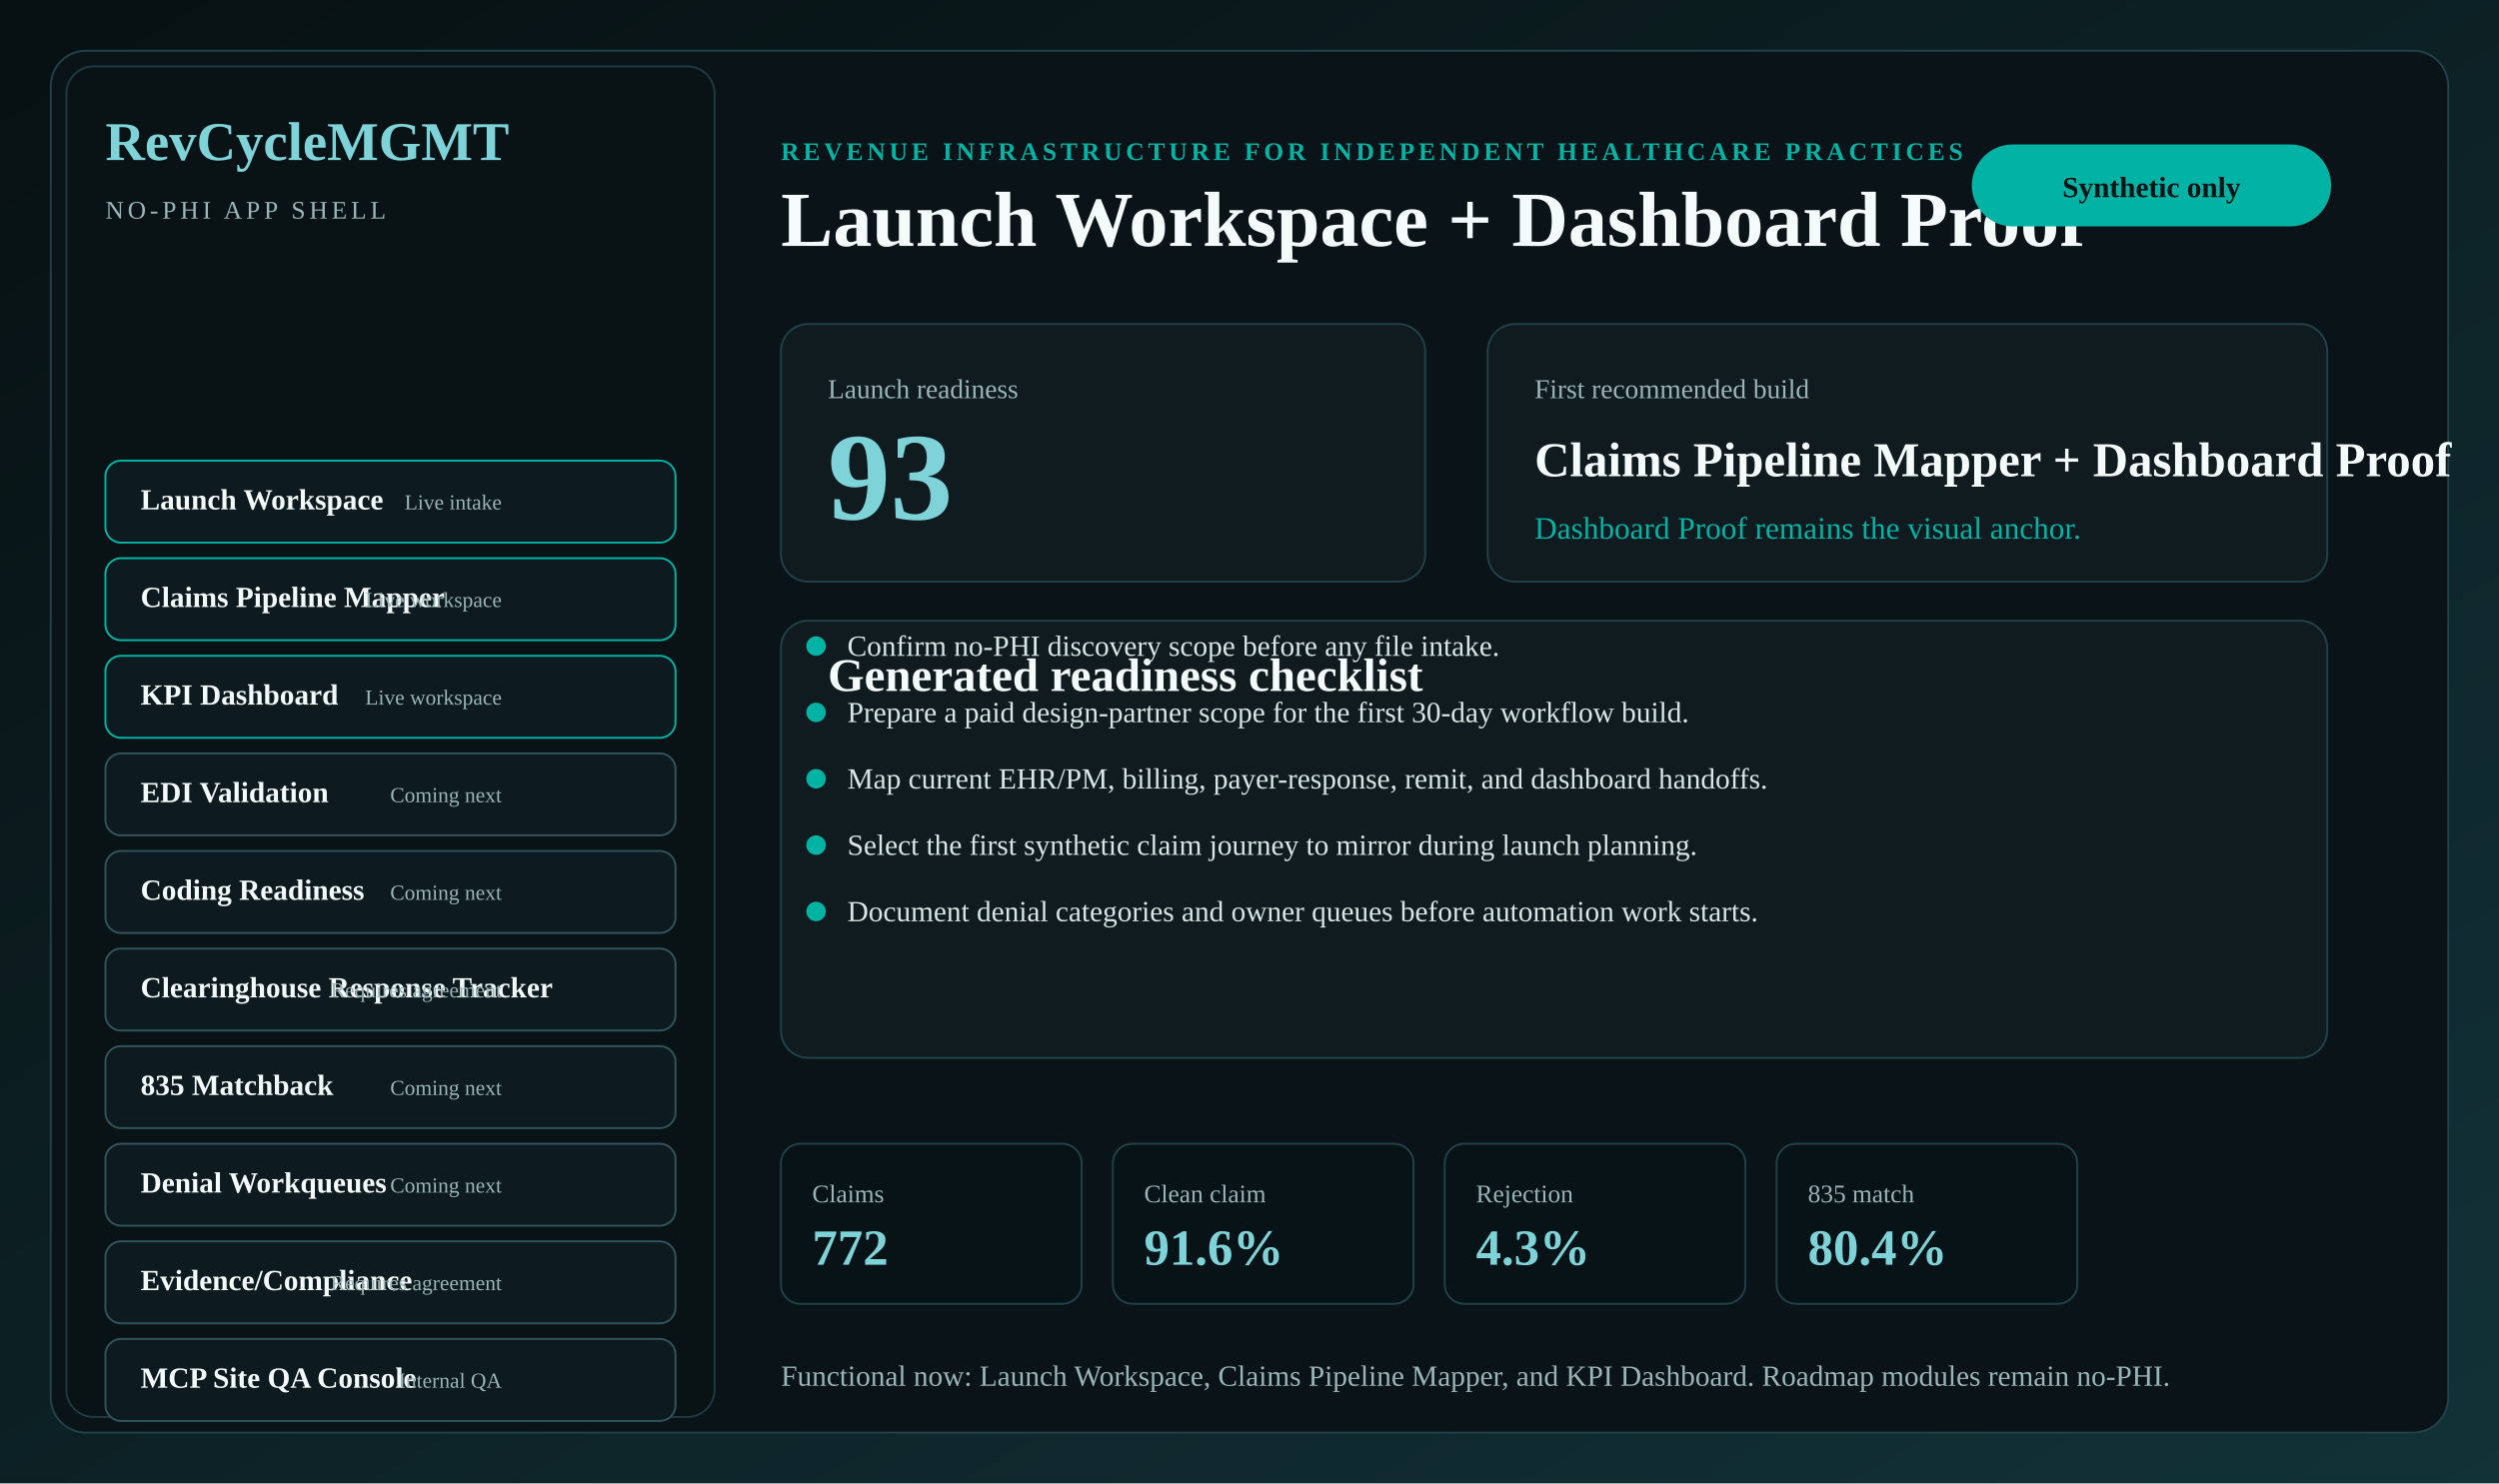
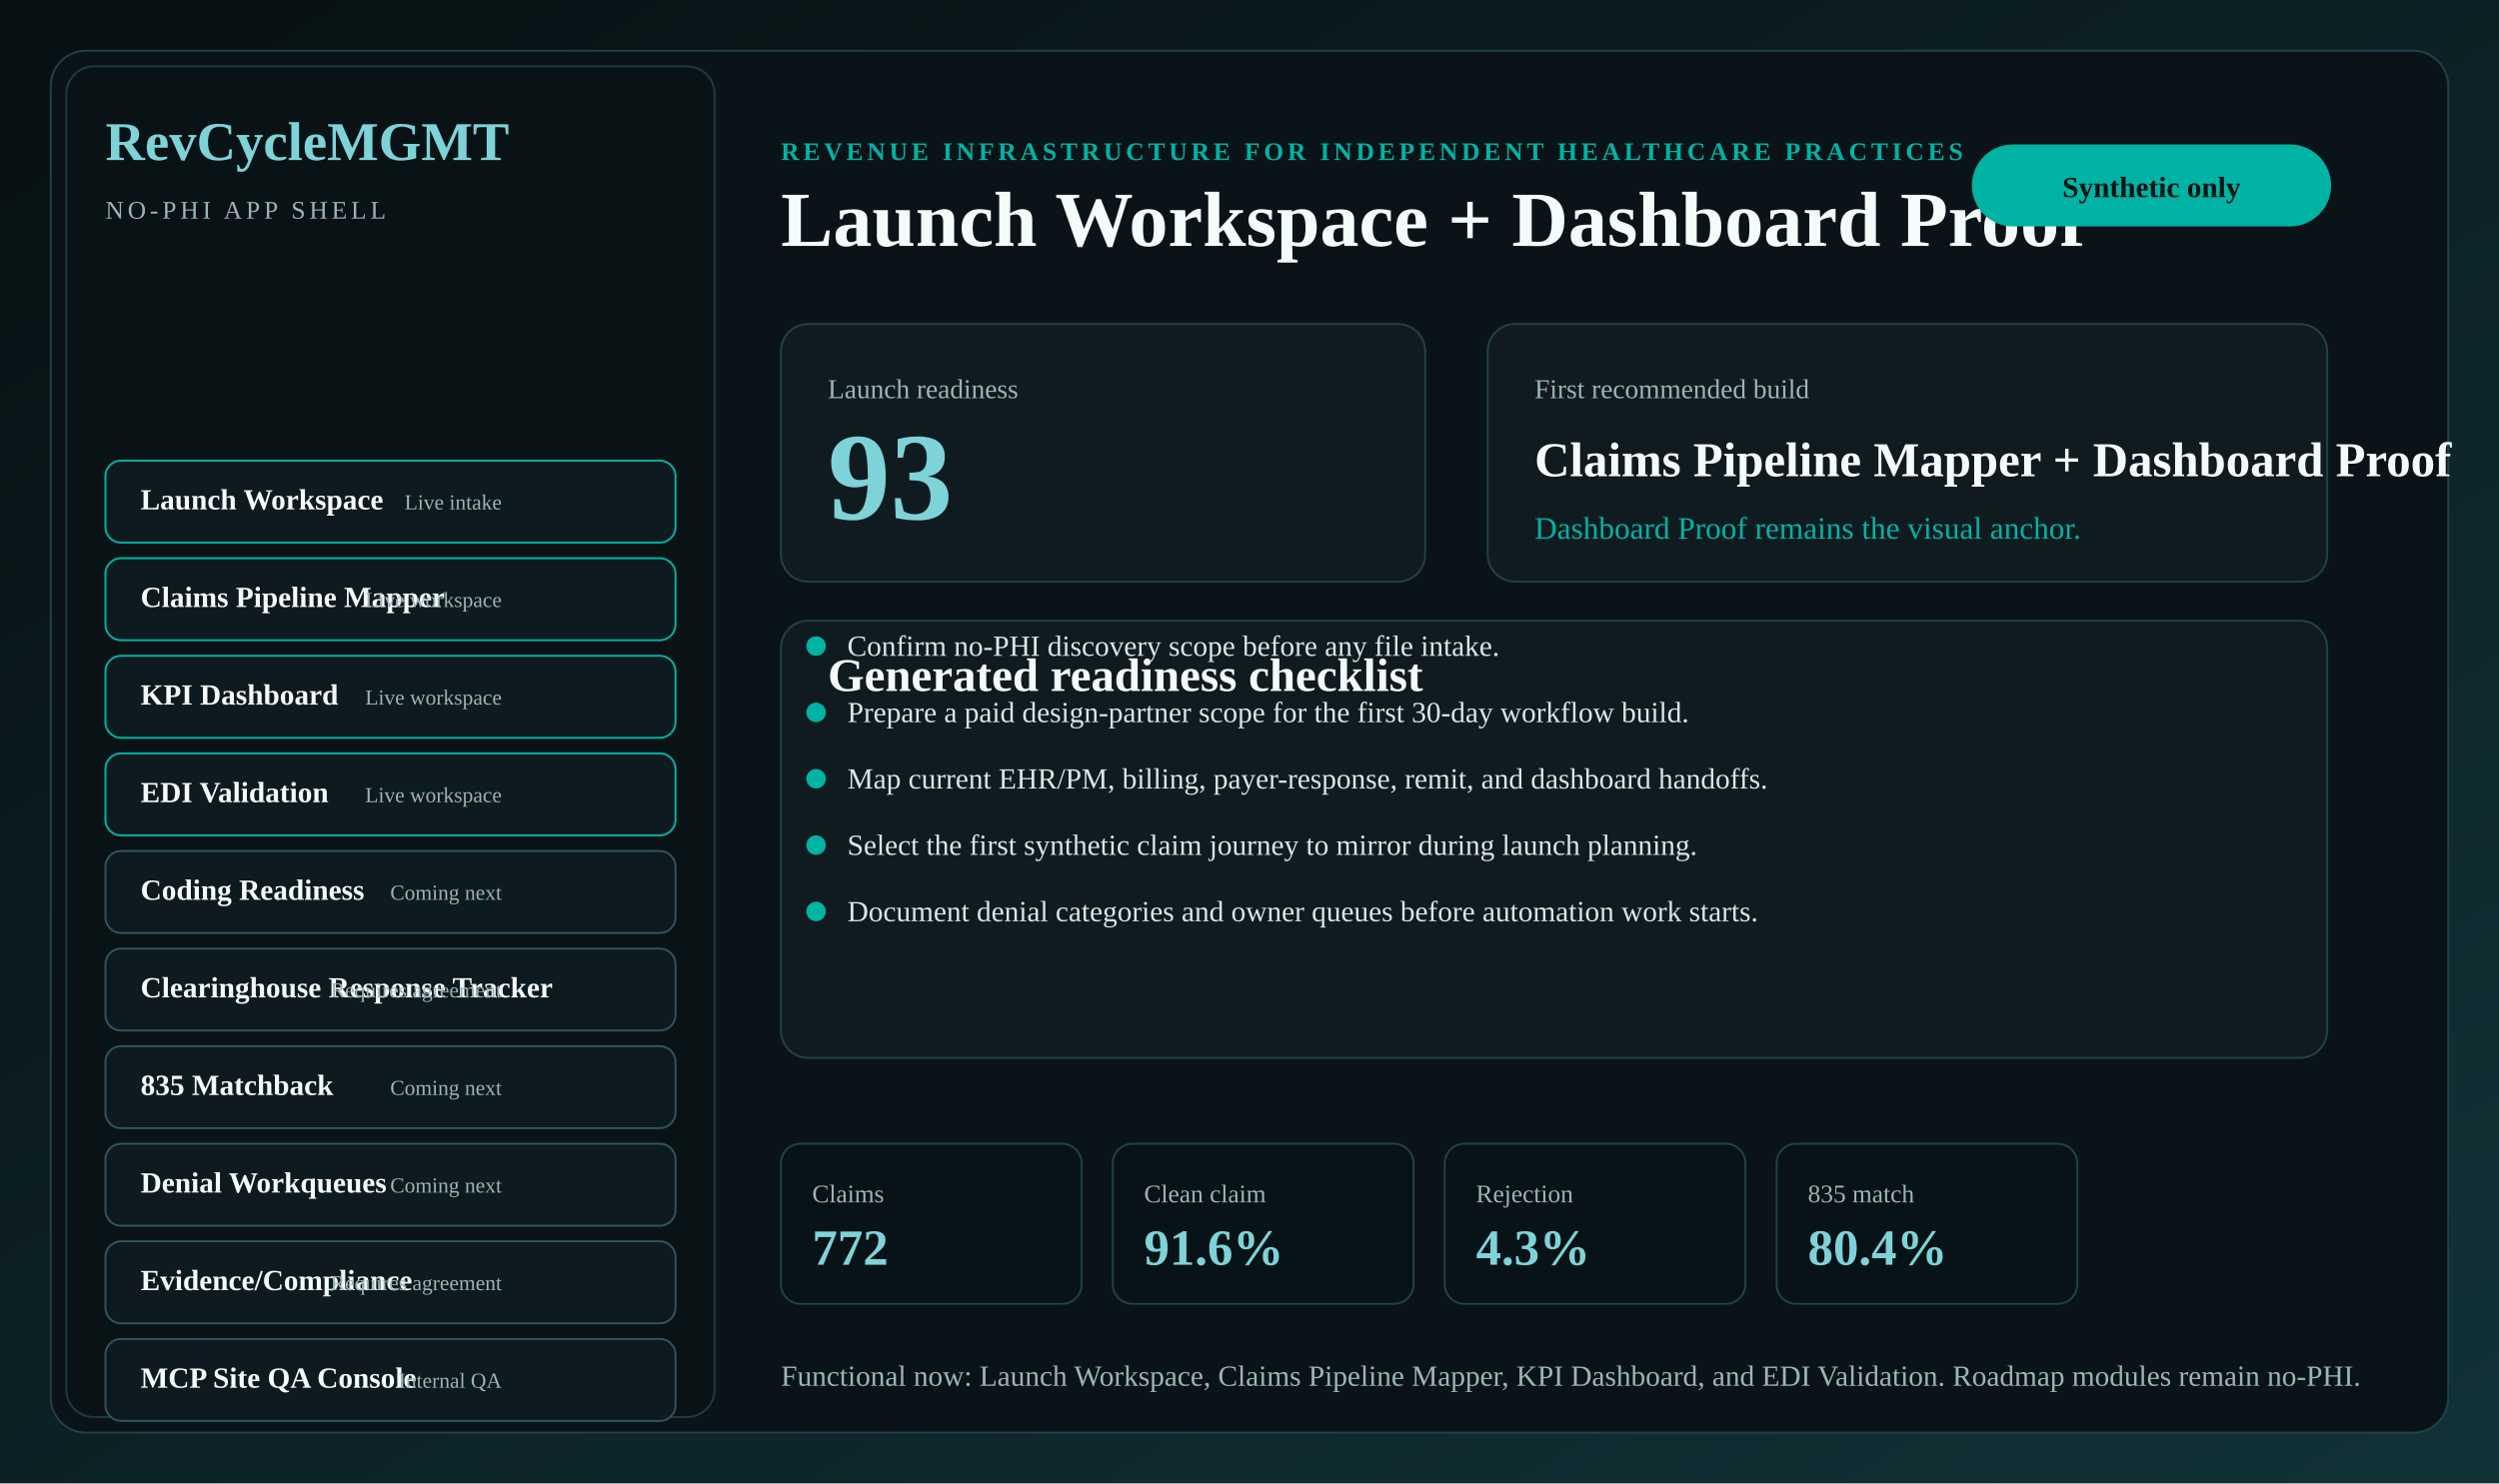
<svg xmlns="http://www.w3.org/2000/svg" width="1280" height="760" viewBox="0 0 1280 760" role="img" aria-labelledby="title desc">
  <defs>
    <linearGradient id="bg" x1="0" x2="1" y1="0" y2="1">
      <stop stop-color="#071012" offset="0" />
      <stop stop-color="#123238" offset="1" />
    </linearGradient>
  </defs>
  <rect width="1280" height="760" fill="url(#bg)" />
  <rect x="26" y="26" width="1228" height="708" rx="18" fill="#0a1418" stroke="#21414a" />
  <rect x="34" y="34" width="332" height="692" rx="14" fill="#091316" stroke="#1f3941" />
  <text x="54" y="82" fill="#7dd3d8" font-size="28" font-weight="900">RevCycleMGMT</text>
  <text x="54" y="112" fill="#9ab5b5" font-size="13" letter-spacing="2">NO-PHI APP SHELL</text>
  <rect x="54" y="236" width="292" height="42" rx="8" fill="#0d1a1f" stroke="#00B3A4" />
  <text x="72" y="261" fill="#f4fbfa" font-size="15" font-weight="700">Launch Workspace</text>
  <text x="257" y="261" fill="#9ab5b5" font-size="11" text-anchor="end">Live intake</text>
  <rect x="54" y="286" width="292" height="42" rx="8" fill="#0d1a1f" stroke="#00B3A4" />
  <text x="72" y="311" fill="#f4fbfa" font-size="15" font-weight="700">Claims Pipeline Mapper</text>
  <text x="257" y="311" fill="#9ab5b5" font-size="11" text-anchor="end">Live workspace</text>
  <rect x="54" y="336" width="292" height="42" rx="8" fill="#0d1a1f" stroke="#00B3A4" />
  <text x="72" y="361" fill="#f4fbfa" font-size="15" font-weight="700">KPI Dashboard</text>
  <text x="257" y="361" fill="#9ab5b5" font-size="11" text-anchor="end">Live workspace</text>
-   <rect x="54" y="386" width="292" height="42" rx="8" fill="#0d1a1f" stroke="#31545c" />
+   <rect x="54" y="386" width="292" height="42" rx="8" fill="#0d1a1f" stroke="#00B3A4" />
  <text x="72" y="411" fill="#f4fbfa" font-size="15" font-weight="700">EDI Validation</text>
-   <text x="257" y="411" fill="#9ab5b5" font-size="11" text-anchor="end">Coming next</text>
+   <text x="257" y="411" fill="#9ab5b5" font-size="11" text-anchor="end">Live workspace</text>
  <rect x="54" y="436" width="292" height="42" rx="8" fill="#0d1a1f" stroke="#31545c" />
  <text x="72" y="461" fill="#f4fbfa" font-size="15" font-weight="700">Coding Readiness</text>
  <text x="257" y="461" fill="#9ab5b5" font-size="11" text-anchor="end">Coming next</text>
  <rect x="54" y="486" width="292" height="42" rx="8" fill="#0d1a1f" stroke="#31545c" />
  <text x="72" y="511" fill="#f4fbfa" font-size="15" font-weight="700">Clearinghouse Response Tracker</text>
  <text x="257" y="511" fill="#9ab5b5" font-size="11" text-anchor="end">Requires agreement</text>
  <rect x="54" y="536" width="292" height="42" rx="8" fill="#0d1a1f" stroke="#31545c" />
  <text x="72" y="561" fill="#f4fbfa" font-size="15" font-weight="700">835 Matchback</text>
  <text x="257" y="561" fill="#9ab5b5" font-size="11" text-anchor="end">Coming next</text>
  <rect x="54" y="586" width="292" height="42" rx="8" fill="#0d1a1f" stroke="#31545c" />
  <text x="72" y="611" fill="#f4fbfa" font-size="15" font-weight="700">Denial Workqueues</text>
  <text x="257" y="611" fill="#9ab5b5" font-size="11" text-anchor="end">Coming next</text>
  <rect x="54" y="636" width="292" height="42" rx="8" fill="#0d1a1f" stroke="#31545c" />
  <text x="72" y="661" fill="#f4fbfa" font-size="15" font-weight="700">Evidence/Compliance</text>
  <text x="257" y="661" fill="#9ab5b5" font-size="11" text-anchor="end">Requires agreement</text>
  <rect x="54" y="686" width="292" height="42" rx="8" fill="#0d1a1f" stroke="#31545c" />
  <text x="72" y="711" fill="#f4fbfa" font-size="15" font-weight="700">MCP Site QA Console</text>
  <text x="257" y="711" fill="#9ab5b5" font-size="11" text-anchor="end">Internal QA</text>
  <text x="400" y="82" fill="#00B3A4" font-size="13" font-weight="800" letter-spacing="2">REVENUE INFRASTRUCTURE FOR INDEPENDENT HEALTHCARE PRACTICES</text>
  <text x="400" y="126" fill="#f4fbfa" font-size="40" font-weight="900">Launch Workspace + Dashboard Proof</text>
  <rect x="1010" y="74" width="184" height="42" rx="21" fill="#00B3A4" />
  <text x="1102" y="101" fill="#021415" font-size="15" font-weight="900" text-anchor="middle">Synthetic only</text>
  <rect x="400" y="166" width="330" height="132" rx="14" fill="#101b20" stroke="#21414a" />
  <text x="424" y="204" fill="#9ab5b5" font-size="14">Launch readiness</text>
  <text x="424" y="266" fill="#7dd3d8" font-size="64" font-weight="900">93</text>
  <rect x="762" y="166" width="430" height="132" rx="14" fill="#101b20" stroke="#21414a" />
  <text x="786" y="204" fill="#9ab5b5" font-size="14">First recommended build</text>
  <text x="786" y="244" fill="#f4fbfa" font-size="25" font-weight="800">Claims Pipeline Mapper + Dashboard Proof</text>
  <text x="786" y="276" fill="#00B3A4" font-size="16">Dashboard Proof remains the visual anchor.</text>
  <rect x="400" y="318" width="792" height="224" rx="14" fill="#101b20" stroke="#21414a" />
  <text x="424" y="354" fill="#f4fbfa" font-size="24" font-weight="900">Generated readiness checklist</text>
  <circle cx="418" cy="331" r="5" fill="#00B3A4" />
  <text x="434" y="336" fill="#d8e7e5" font-size="15">Confirm no-PHI discovery scope before any file intake.</text>
  <circle cx="418" cy="365" r="5" fill="#00B3A4" />
  <text x="434" y="370" fill="#d8e7e5" font-size="15">Prepare a paid design-partner scope for the first 30-day workflow build.</text>
  <circle cx="418" cy="399" r="5" fill="#00B3A4" />
  <text x="434" y="404" fill="#d8e7e5" font-size="15">Map current EHR/PM, billing, payer-response, remit, and dashboard handoffs.</text>
  <circle cx="418" cy="433" r="5" fill="#00B3A4" />
  <text x="434" y="438" fill="#d8e7e5" font-size="15">Select the first synthetic claim journey to mirror during launch planning.</text>
  <circle cx="418" cy="467" r="5" fill="#00B3A4" />
  <text x="434" y="472" fill="#d8e7e5" font-size="15">Document denial categories and owner queues before automation work starts.</text>
  <rect x="400" y="586" width="154" height="82" rx="10" fill="#071316" stroke="#21414a" />
  <text x="416" y="616" fill="#9ab5b5" font-size="13">Claims</text>
  <text x="416" y="648" fill="#7dd3d8" font-size="26" font-weight="800">772</text>
  <rect x="570" y="586" width="154" height="82" rx="10" fill="#071316" stroke="#21414a" />
  <text x="586" y="616" fill="#9ab5b5" font-size="13">Clean claim</text>
  <text x="586" y="648" fill="#7dd3d8" font-size="26" font-weight="800">91.6%</text>
  <rect x="740" y="586" width="154" height="82" rx="10" fill="#071316" stroke="#21414a" />
  <text x="756" y="616" fill="#9ab5b5" font-size="13">Rejection</text>
  <text x="756" y="648" fill="#7dd3d8" font-size="26" font-weight="800">4.3%</text>
  <rect x="910" y="586" width="154" height="82" rx="10" fill="#071316" stroke="#21414a" />
  <text x="926" y="616" fill="#9ab5b5" font-size="13">835 match</text>
  <text x="926" y="648" fill="#7dd3d8" font-size="26" font-weight="800">80.4%</text>
-   <text x="400" y="710" fill="#9ab5b5" font-size="15">Functional now: Launch Workspace, Claims Pipeline Mapper, and KPI Dashboard. Roadmap modules remain no-PHI.</text>
+   <text x="400" y="710" fill="#9ab5b5" font-size="15">Functional now: Launch Workspace, Claims Pipeline Mapper, KPI Dashboard, and EDI Validation. Roadmap modules remain no-PHI.</text>
</svg>
